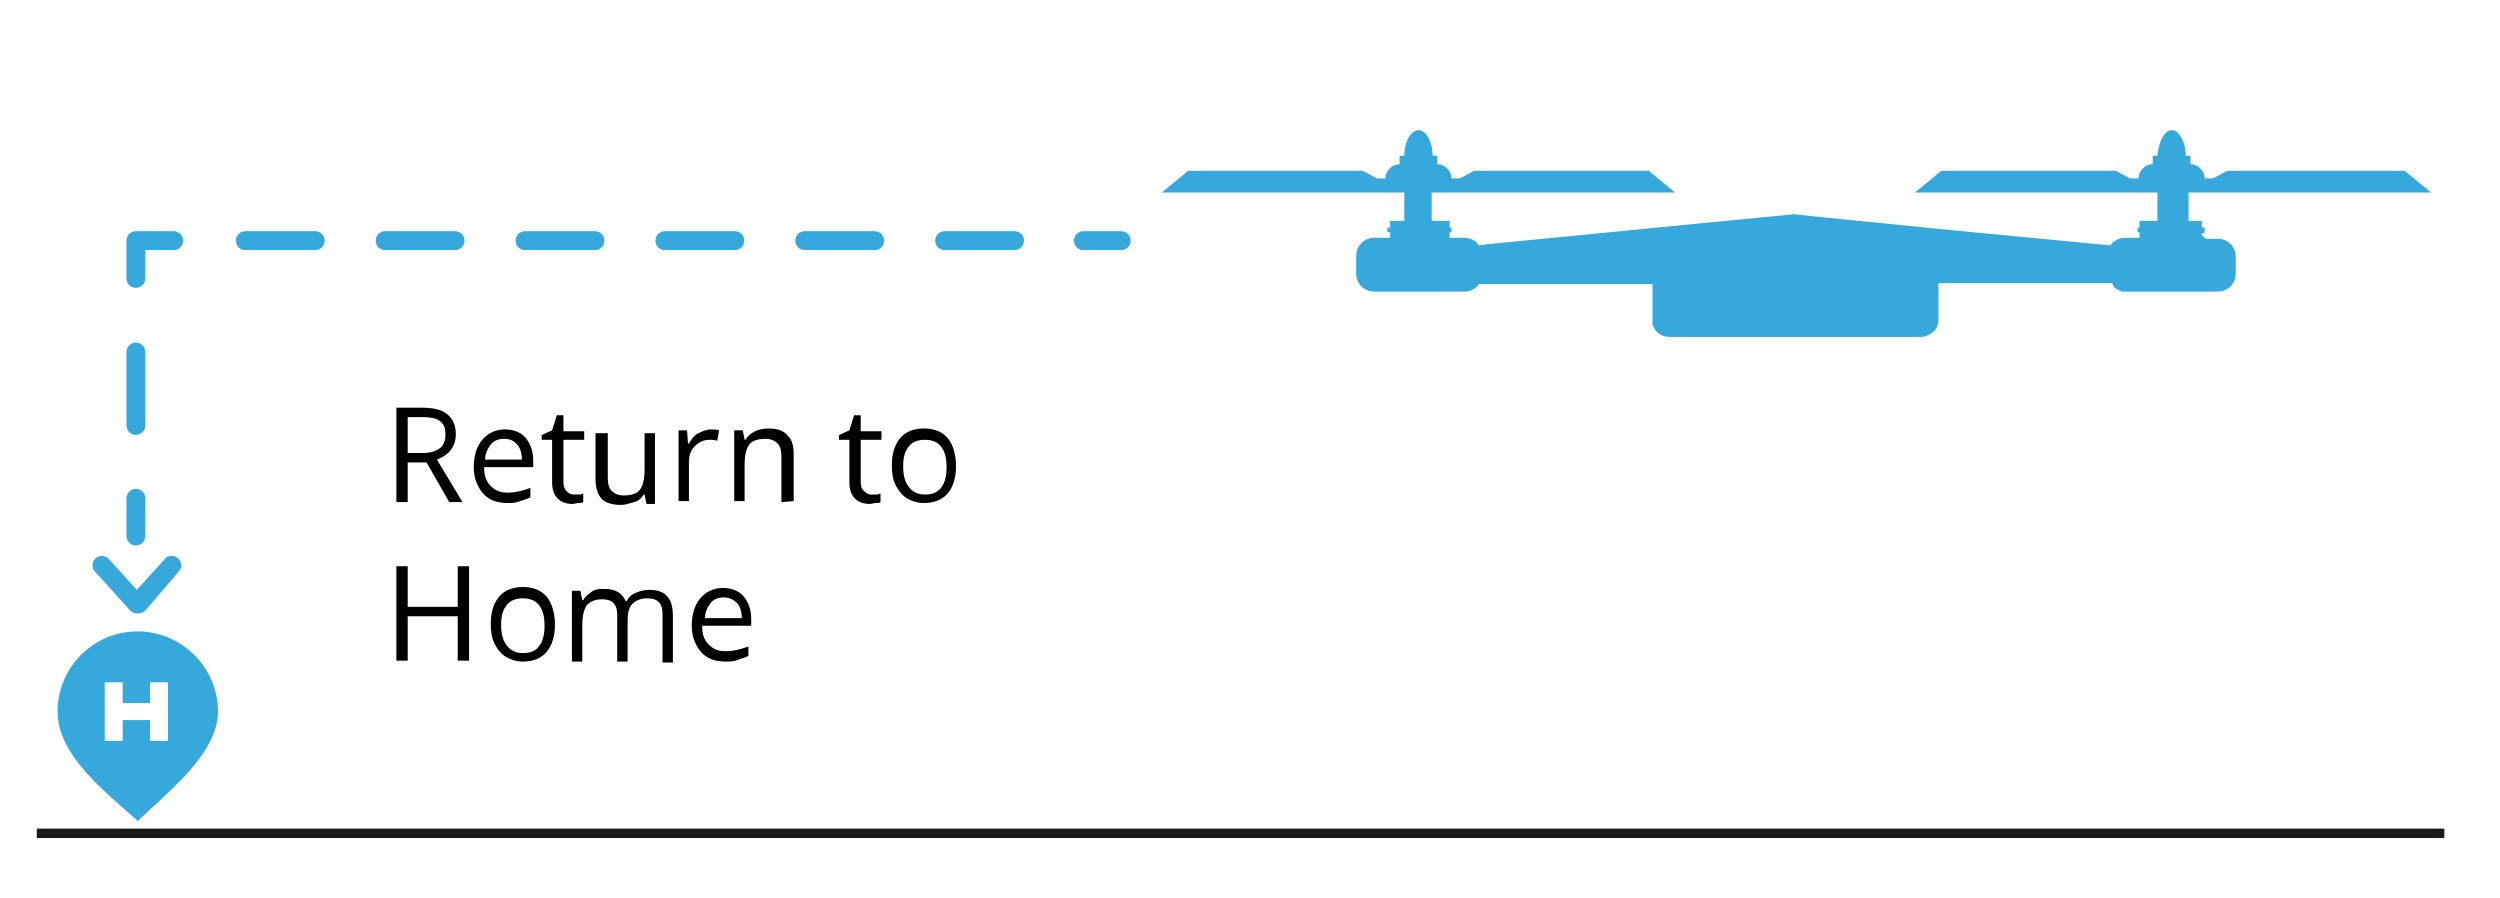
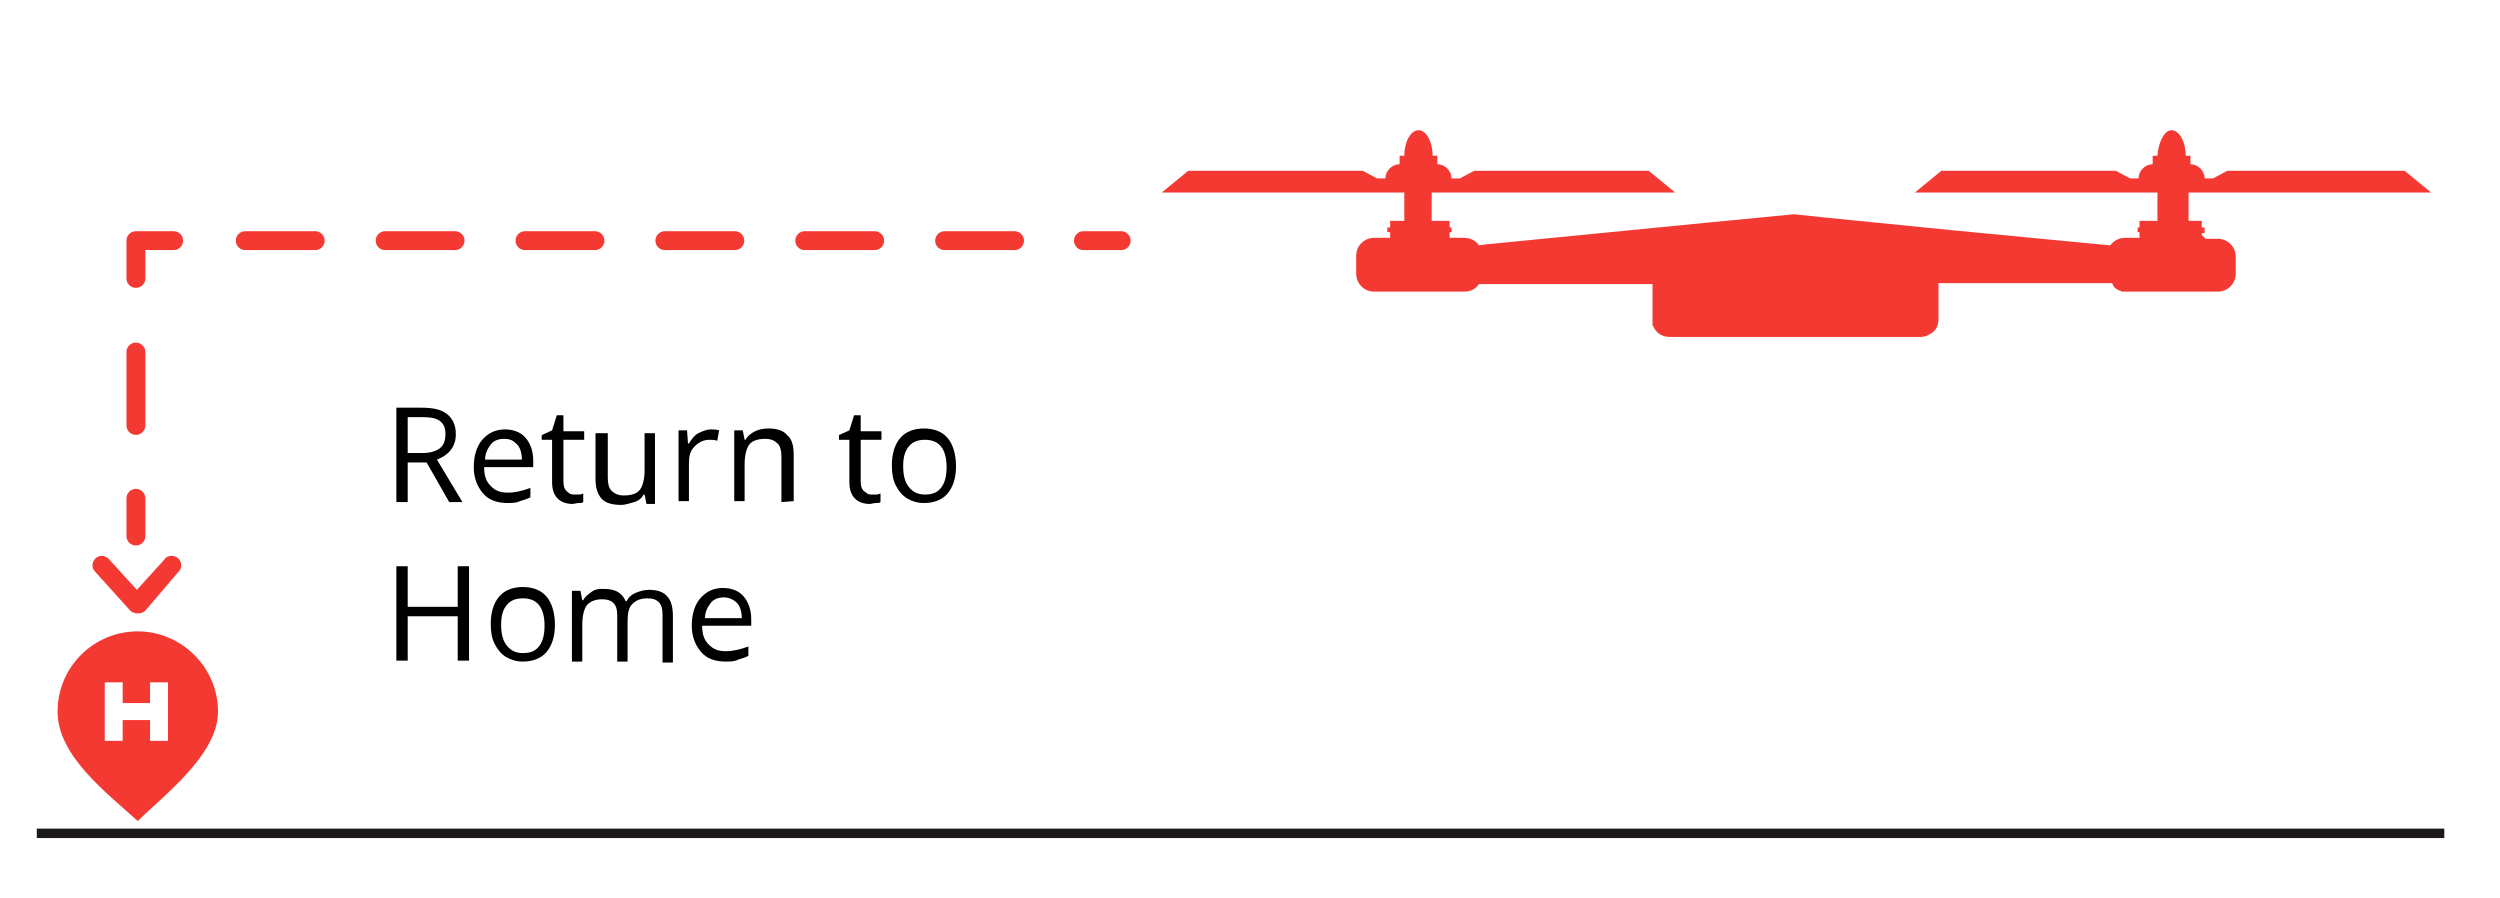
<svg xmlns="http://www.w3.org/2000/svg" version="1.1" id="Ebene_1" x="0px" y="0px" viewBox="-1117 53.9 264.9 95.1" style="enable-background:new -1117 53.9 264.9 95.1;" xml:space="preserve">
  <style type="text/css">
- 	.st0{fill:#37A8DB;}
+ 	.st0{fill:#f43933;}
	.st1{fill:none;}
	.st2{enable-background:new    ;}
- 	.st3{fill:none;stroke:#37A8DB;stroke-width:2;stroke-linecap:round;stroke-linejoin:round;}
- 	.st4{fill:none;stroke:#37A8DB;stroke-width:2;stroke-linecap:round;stroke-linejoin:round;stroke-dasharray:7.41,7.41;}
- 	.st5{fill:none;stroke:#37A8DB;stroke-width:2;stroke-linecap:round;stroke-linejoin:round;stroke-dasharray:7.778,7.778;}
+ 	.st3{fill:none;stroke:#f43933;stroke-width:2;stroke-linecap:round;stroke-linejoin:round;}
+ 	.st4{fill:none;stroke:#f43933;stroke-width:2;stroke-linecap:round;stroke-linejoin:round;stroke-dasharray:7.41,7.41;}
+ 	.st5{fill:none;stroke:#f43933;stroke-width:2;stroke-linecap:round;stroke-linejoin:round;stroke-dasharray:7.778,7.778;}
	.st6{fill:none;stroke:#1B171B;stroke-miterlimit:10;}
</style>
  <g>
    <path class="st0" d="M-1098.1,114.5L-1098.1,114.5c0.2-0.2,0.3-0.4,0.3-0.7c0-0.6-0.5-1-1-1c-0.3,0-0.6,0.1-0.7,0.3l0,0l-3,3.3   l-3-3.3l0,0c-0.2-0.2-0.5-0.3-0.7-0.3c-0.6,0-1,0.5-1,1c0,0.3,0.1,0.5,0.3,0.7l0,0l3.7,4.1c0.2,0.2,0.5,0.3,0.8,0.3   s0.6-0.1,0.8-0.3L-1098.1,114.5z" />
    <rect x="-1076.2" y="96.4" class="st1" width="86.5" height="32.1" />
    <g class="st2">
      <path d="M-1073.8,102.9v4.2h-1.2v-10h2.7c1.2,0,2.1,0.2,2.7,0.7s0.9,1.2,0.9,2.1c0,1.3-0.7,2.2-2,2.7l2.7,4.5h-1.4l-2.4-4.2    L-1073.8,102.9L-1073.8,102.9z M-1073.8,101.9h1.6c0.8,0,1.4-0.2,1.8-0.5s0.6-0.8,0.6-1.5s-0.2-1.1-0.6-1.4s-1-0.4-1.9-0.4h-1.5    V101.9z" />
      <path d="M-1063.2,107.2c-1.1,0-2-0.3-2.6-1s-1-1.6-1-2.8c0-1.2,0.3-2.2,0.9-2.9c0.6-0.7,1.4-1.1,2.4-1.1c0.9,0,1.7,0.3,2.2,0.9    s0.8,1.4,0.8,2.4v0.7h-5.2c0,0.9,0.2,1.5,0.7,2s1,0.7,1.8,0.7s1.6-0.2,2.4-0.5v1c-0.4,0.2-0.8,0.3-1.1,0.4    C-1062.3,107.2-1062.8,107.2-1063.2,107.2z M-1063.6,100.4c-0.6,0-1.1,0.2-1.4,0.6s-0.6,0.9-0.6,1.6h3.9c0-0.7-0.2-1.3-0.5-1.6    C-1062.6,100.6-1062.9,100.4-1063.6,100.4z" />
      <path d="M-1056.2,106.3c0.2,0,0.4,0,0.6,0s0.3-0.1,0.4-0.1v0.9c-0.1,0.1-0.3,0.1-0.5,0.1s-0.5,0.1-0.6,0.1c-1.4,0-2.2-0.8-2.2-2.3    v-4.5h-1.1V100l1.1-0.5l0.5-1.6h0.7v1.7h2.2v0.9h-2.2v4.4c0,0.5,0.1,0.8,0.3,1C-1056.8,106.1-1056.6,106.3-1056.2,106.3z" />
      <path d="M-1052.6,99.6v4.9c0,0.6,0.1,1.1,0.4,1.4s0.7,0.5,1.3,0.5c0.8,0,1.4-0.2,1.7-0.6c0.3-0.4,0.5-1.1,0.5-2.1v-3.9h1.1v7.5    h-0.9l-0.2-1h-0.1c-0.2,0.4-0.6,0.7-1,0.8s-0.9,0.3-1.4,0.3c-0.9,0-1.6-0.2-2-0.6s-0.7-1.1-0.7-2.1v-4.9h1.3    C-1052.6,99.8-1052.6,99.6-1052.6,99.6z" />
      <path d="M-1041.7,99.4c0.3,0,0.6,0,0.9,0.1l-0.2,1.1c-0.3-0.1-0.6-0.1-0.8-0.1c-0.6,0-1.1,0.2-1.6,0.7s-0.6,1.1-0.6,1.8v4h-1.1    v-7.5h0.9l0.1,1.4h0.1c0.3-0.5,0.6-0.9,1-1.1C-1042.6,99.6-1042.1,99.4-1041.7,99.4z" />
      <path d="M-1034.2,107.1v-4.8c0-0.6-0.1-1.1-0.4-1.4s-0.7-0.5-1.3-0.5c-0.8,0-1.4,0.2-1.7,0.6c-0.3,0.4-0.5,1.1-0.5,2.1v3.9h-1.1    v-7.5h0.9l0.2,1h0.1c0.2-0.4,0.6-0.7,1-0.9c0.4-0.2,0.9-0.3,1.4-0.3c0.9,0,1.6,0.2,2,0.7c0.5,0.4,0.7,1.1,0.7,2.1v4.9    L-1034.2,107.1L-1034.2,107.1z" />
      <path d="M-1024.7,106.3c0.2,0,0.4,0,0.6,0s0.3-0.1,0.4-0.1v0.9c-0.1,0.1-0.3,0.1-0.5,0.1c-0.2,0-0.5,0.1-0.6,0.1    c-1.4,0-2.2-0.8-2.2-2.3v-4.5h-1.1V100l1.1-0.5l0.5-1.6h0.7v1.7h2.2v0.9h-2.2v4.4c0,0.5,0.1,0.8,0.3,1    C-1025.2,106.1-1025.1,106.3-1024.7,106.3z" />
      <path d="M-1015.7,103.3c0,1.2-0.3,2.2-0.9,2.9c-0.6,0.7-1.5,1-2.5,1c-0.7,0-1.3-0.2-1.8-0.5s-0.9-0.8-1.2-1.4s-0.4-1.3-0.4-2.1    c0-1.2,0.3-2.2,0.9-2.9c0.6-0.7,1.5-1,2.5-1s1.9,0.3,2.5,1C-1016,101-1015.7,102.1-1015.7,103.3z M-1021.3,103.3    c0,1,0.2,1.7,0.6,2.2s0.9,0.8,1.7,0.8s1.3-0.2,1.7-0.7s0.6-1.2,0.6-2.2s-0.2-1.7-0.6-2.2c-0.4-0.5-1-0.7-1.7-0.7s-1.3,0.2-1.7,0.7    S-1021.3,102.3-1021.3,103.3z" />
    </g>
    <g class="st2">
      <path d="M-1067.3,123.9h-1.2v-4.7h-5.3v4.7h-1.2v-10h1.2v4.3h5.3v-4.3h1.2V123.9z" />
      <path d="M-1058.2,120.1c0,1.2-0.3,2.2-0.9,2.9c-0.6,0.7-1.5,1-2.5,1c-0.7,0-1.3-0.2-1.8-0.5s-0.9-0.8-1.2-1.4    c-0.3-0.6-0.4-1.3-0.4-2.1c0-1.2,0.3-2.2,0.9-2.9c0.6-0.7,1.5-1,2.5-1s1.9,0.3,2.5,1S-1058.2,118.9-1058.2,120.1z M-1063.9,120.1    c0,1,0.2,1.7,0.6,2.2s0.9,0.8,1.7,0.8c0.8,0,1.3-0.2,1.7-0.7c0.4-0.5,0.6-1.2,0.6-2.2s-0.2-1.7-0.6-2.2s-1-0.7-1.7-0.7    s-1.3,0.2-1.7,0.7S-1063.9,119.1-1063.9,120.1z" />
      <path d="M-1046.8,123.9V119c0-0.6-0.1-1-0.4-1.3s-0.7-0.4-1.2-0.4c-0.7,0-1.2,0.2-1.6,0.6s-0.5,1-0.5,1.9v4.2h-1.1v-4.9    c0-0.6-0.1-1-0.4-1.3s-0.7-0.4-1.2-0.4c-0.7,0-1.2,0.2-1.6,0.6c-0.3,0.4-0.5,1.1-0.5,2.1v3.9h-1.1v-7.5h0.9l0.2,1h0.1    c0.2-0.4,0.5-0.6,0.9-0.9s0.8-0.3,1.3-0.3c1.2,0,1.9,0.4,2.3,1.3h0.1c0.2-0.4,0.5-0.7,1-0.9s0.9-0.3,1.4-0.3    c0.8,0,1.5,0.2,1.9,0.7c0.4,0.4,0.6,1.1,0.6,2.1v4.9h-1.1L-1046.8,123.9L-1046.8,123.9z" />
      <path d="M-1040.1,124c-1.1,0-2-0.3-2.6-1s-1-1.6-1-2.8c0-1.2,0.3-2.2,0.9-2.9s1.4-1.1,2.4-1.1c0.9,0,1.7,0.3,2.2,0.9    s0.8,1.4,0.8,2.4v0.7h-5.2c0,0.9,0.2,1.5,0.7,2s1,0.7,1.8,0.7s1.6-0.2,2.4-0.5v1c-0.4,0.2-0.8,0.3-1.1,0.4    C-1039.2,124-1039.6,124-1040.1,124z M-1040.3,117.2c-0.6,0-1.1,0.2-1.4,0.6s-0.6,0.9-0.6,1.6h3.9c0-0.7-0.2-1.3-0.5-1.6    C-1039.3,117.4-1039.8,117.2-1040.3,117.2z" />
    </g>
    <g>
      <g>
        <line class="st3" x1="-998.2" y1="79.4" x2="-1002.2" y2="79.4" />
        <line class="st4" x1="-1009.5" y1="79.4" x2="-1094.8" y2="79.4" />
        <polyline class="st3" points="-1098.6,79.4 -1102.6,79.4 -1102.6,83.4    " />
        <line class="st5" x1="-1102.6" y1="91.2" x2="-1102.6" y2="102.8" />
        <line class="st3" x1="-1102.6" y1="106.7" x2="-1102.6" y2="110.7" />
      </g>
    </g>
    <line class="st6" x1="-1113.1" y1="142.2" x2="-858" y2="142.2" />
    <path class="st0" d="M-1102.4,120.8c-4.7,0-8.5,3.8-8.5,8.5s5.2,8.6,8.5,11.6c2.7-2.7,8.5-7,8.5-11.6   C-1093.9,124.6-1097.8,120.8-1102.4,120.8z M-1099.2,132.4h-1.9v-2.2h-2.9v2.2h-1.9v-6.2h1.9v2.2h2.9v-2.2h1.9V132.4z" />
    <path class="st0" d="M-923.2,89.6h9.7c0.5,0,0.9-0.2,1.3-0.5c0.4-0.3,0.6-0.8,0.6-1.4v-3.8h7.2h11.2c0,0.1,0.1,0.1,0.1,0.2   c0,0.1,0.1,0.1,0.1,0.2c0,0,0,0,0,0c0,0,0.1,0.1,0.1,0.1c0,0,0.1,0,0.1,0.1c0.1,0,0.1,0.1,0.2,0.1c0.1,0,0.1,0.1,0.2,0.1   c0.1,0,0.1,0,0.2,0.1c0.1,0,0.1,0,0.2,0c0,0,0,0,0,0c0.1,0,0.1,0,0.2,0c0.1,0,0.1,0,0.2,0h9.6c1,0,1.9-0.8,1.9-1.9v-0.6V82v-0.9   c0-1-0.8-1.9-1.9-1.9h-1.3l-0.4-0.4v-0.2h0.3V78h-0.3v-0.7h-1.4l0,0v-3h25.7l0,0h0l-2.8-2.3H-881l-1.5,0.8h-0.9   c0-0.8-0.7-1.5-1.5-1.5h0v-0.9h-0.5c0-1.5-0.7-2.7-1.5-2.7c0,0-0.1,0-0.1,0c-0.7,0.1-1.3,1.3-1.4,2.7h-0.5v0.9h0   c-0.8,0-1.5,0.7-1.5,1.5h-0.9l-1.5-0.8h-18.5l-2.8,2.3h25.7v3h-1.9V78h-0.2v0.5h0.2v0.6h-1.5c-0.7,0-1.2,0.3-1.6,0.8l-16.7-1.6   l-14-1.4l-2.8-0.3l0,0l0,0l0,0l0,0l-4.1,0.4l-5.2,0.5l-23.4,2.3l-0.7,0.1h0c-0.3-0.5-0.9-0.8-1.6-0.8h-1.5v-0.6h0.2V78h-0.2v-0.7   h-1.9v-3h-1.4h-0.2l0,0h0.3l0,0l0,0h27.1l-2.8-2.3h-18.5l-1.5,0.8h-0.9c0-0.8-0.7-1.5-1.5-1.5h0v-0.9h-0.5c0-1.4-0.6-2.6-1.4-2.7   c0,0-0.1,0-0.1,0c-0.8,0-1.5,1.2-1.5,2.7h-0.5v0.9h0c-0.8,0-1.5,0.7-1.5,1.5h-0.9l-1.5-0.8h-18.5l-2.8,2.3h0l0,0h25.7v3h-1.5V78   h-0.3v0.5h0.3v0.6h-1.7c-1,0-1.9,0.8-1.9,1.9V82v0.9c0,1,0.8,1.9,1.9,1.9h9.6c0.6,0,1.2-0.3,1.5-0.8h4.6h13.8v3.8   c0,0.1,0,0.1,0,0.2c0,0,0,0.1,0,0.1c0,0,0,0.1,0,0.1c0,0,0,0.1,0,0.1c0,0,0,0,0,0c0,0.1,0,0.1,0.1,0.2c0,0,0,0,0,0   c0,0.1,0.1,0.1,0.1,0.2l0,0c0.1,0.2,0.2,0.3,0.3,0.4c0.3,0.3,0.8,0.5,1.3,0.5h11.1" />
  </g>
</svg>
